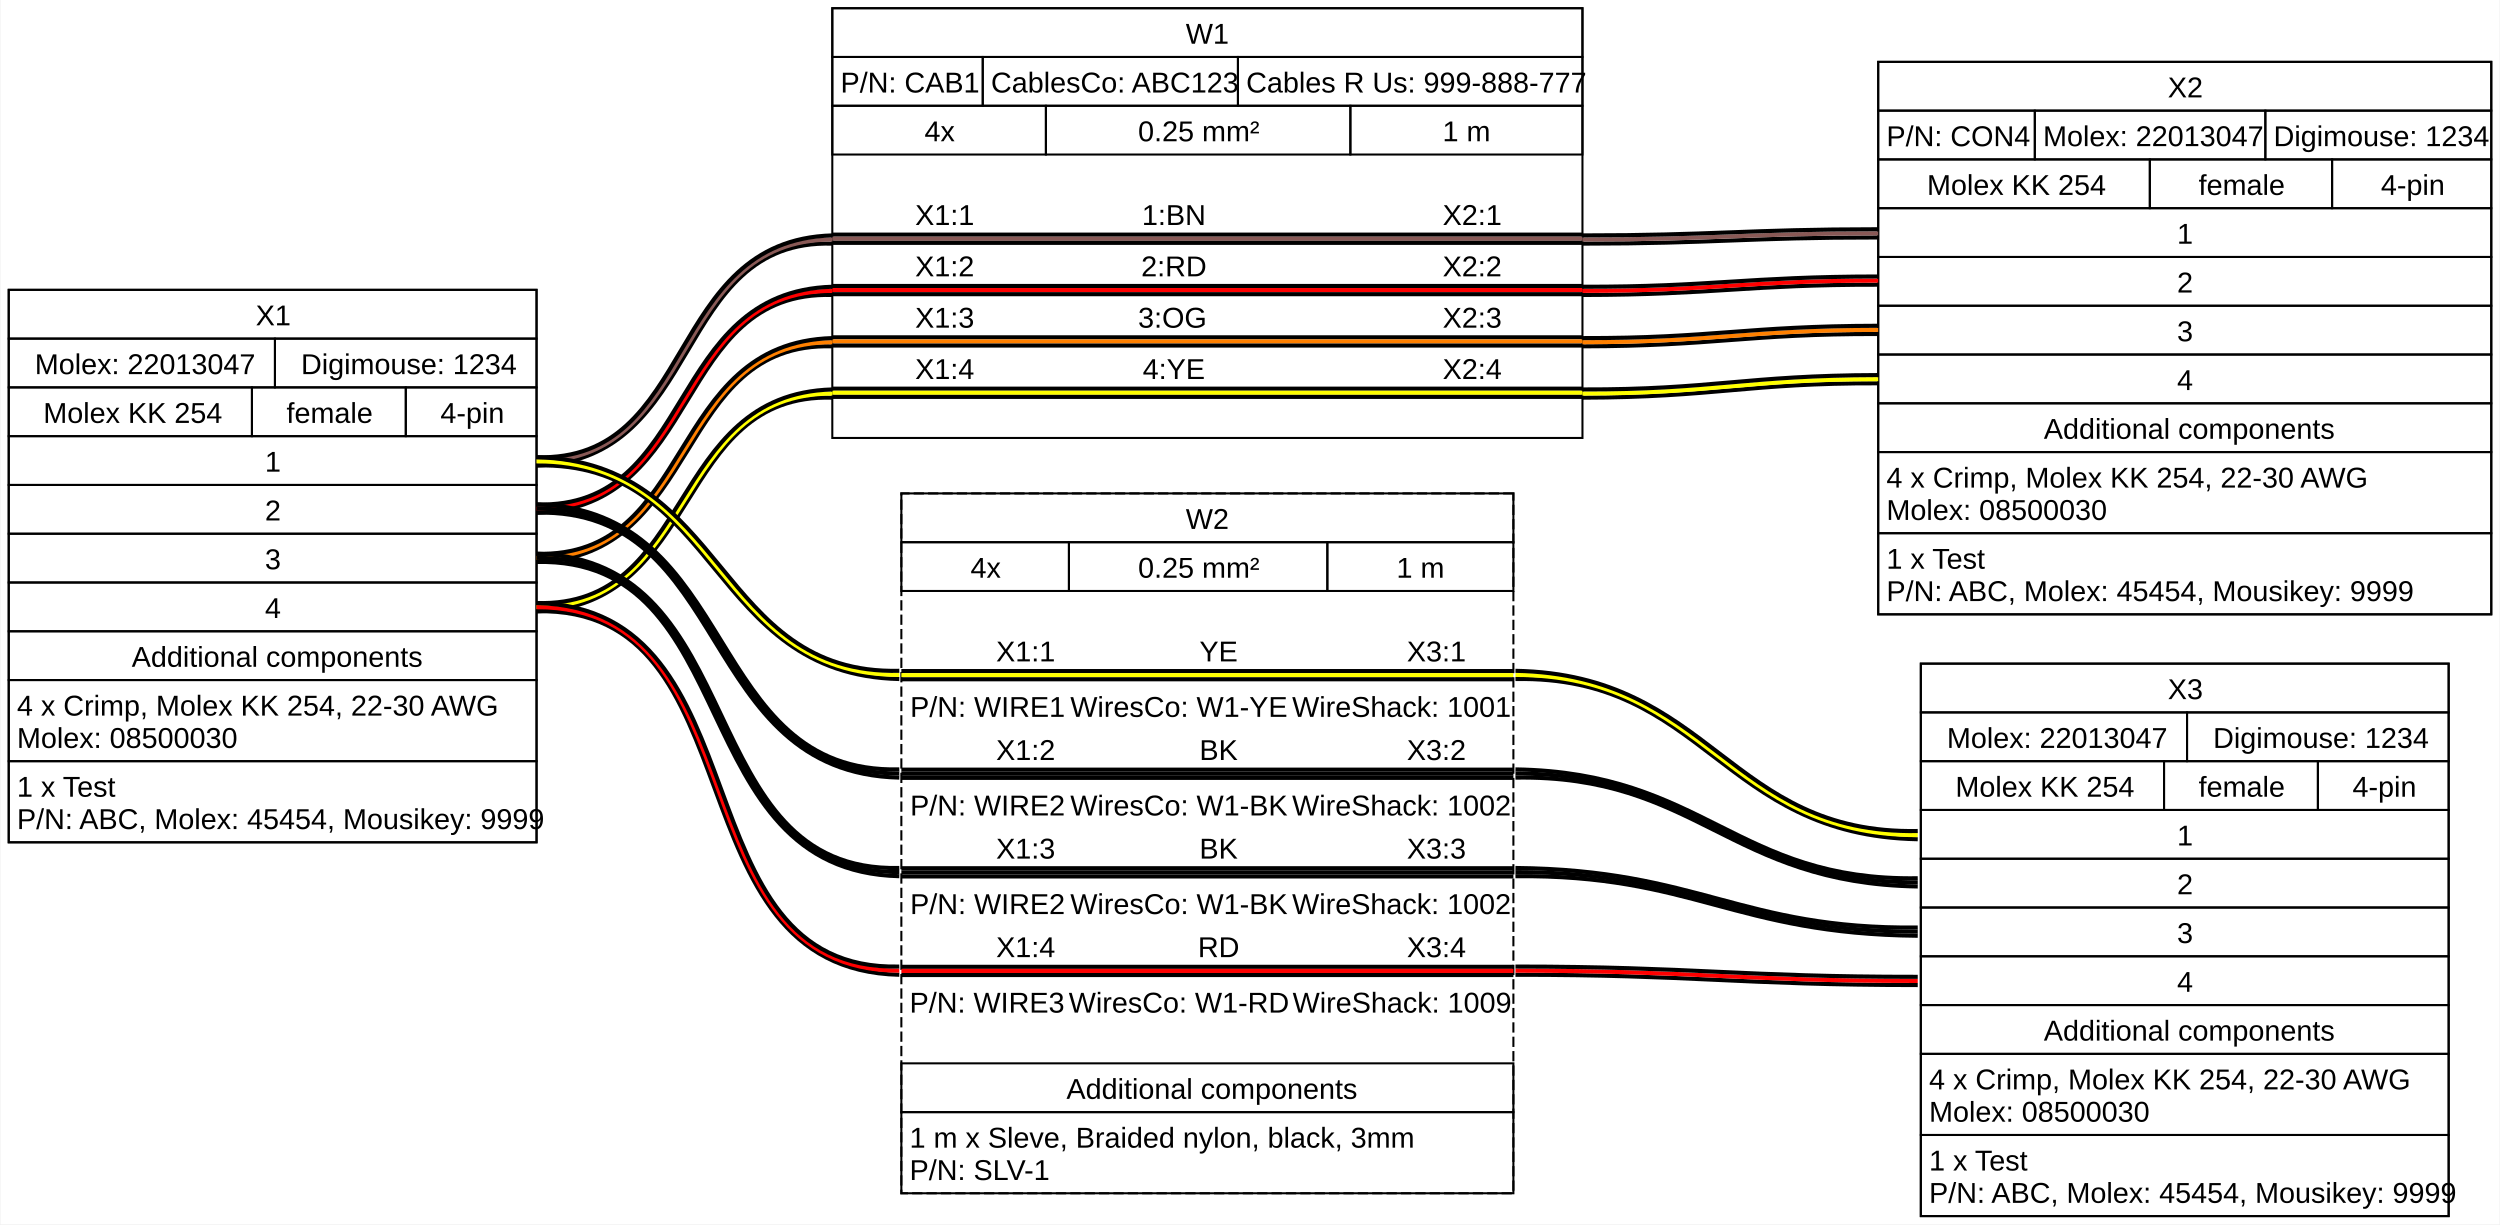
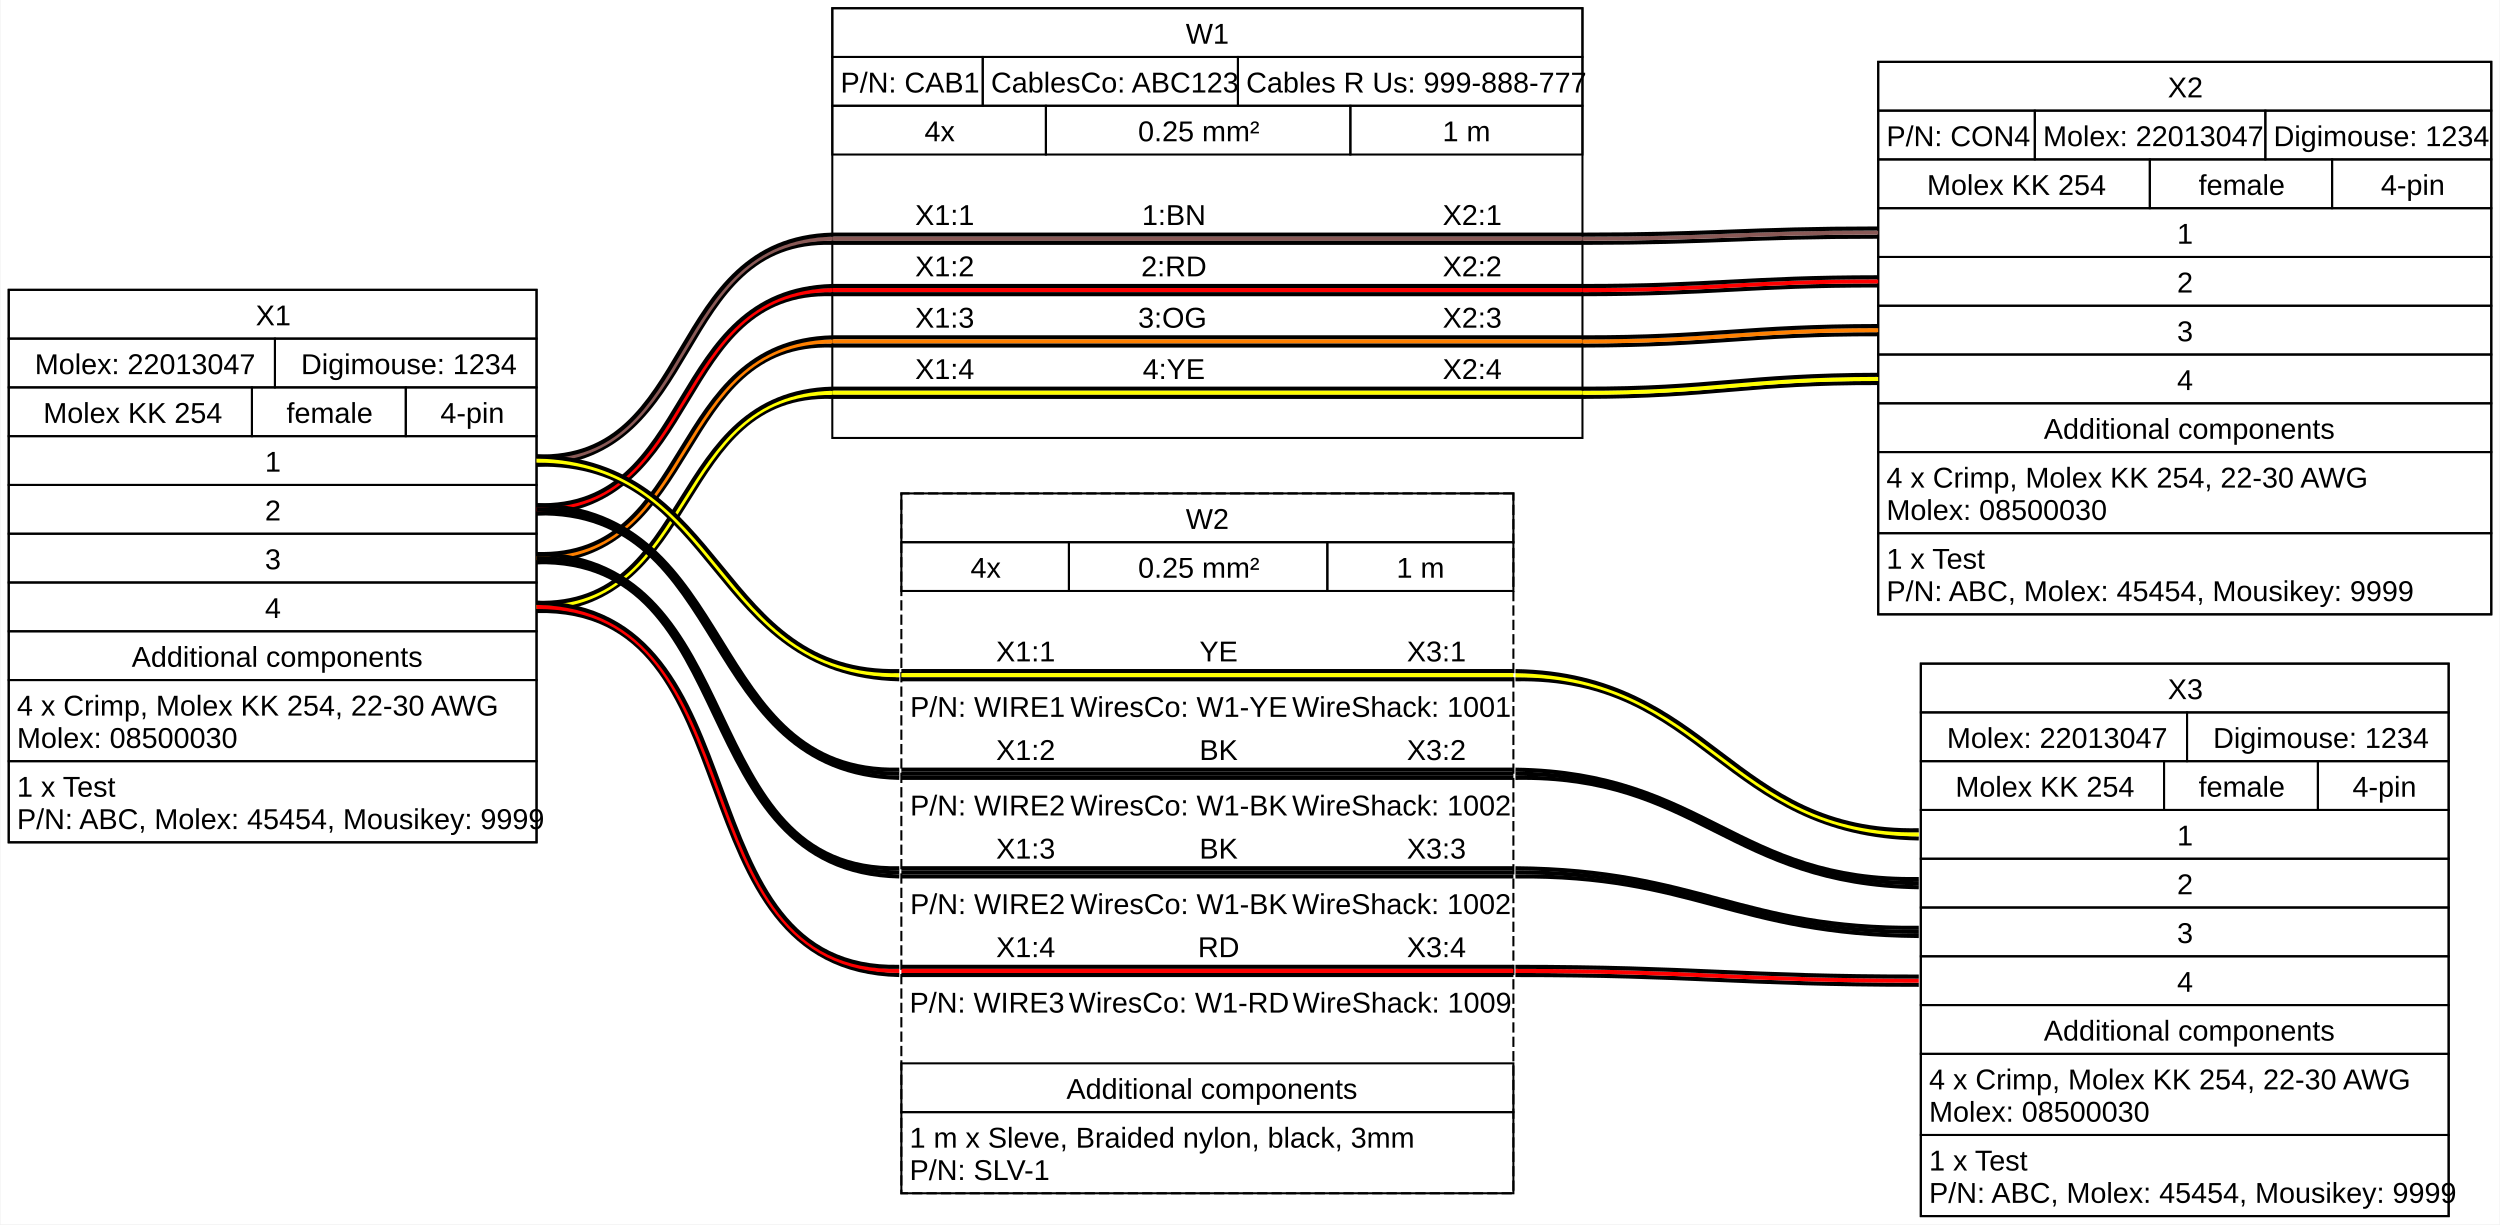
<svg xmlns="http://www.w3.org/2000/svg" width="1217pt" height="596pt" viewBox="0.00 0.00 1216.75 596.12">
  <g id="graph0" class="graph" transform="scale(1 1) rotate(0) translate(4 592.12)">
    <polygon fill="#ffffff" stroke="none" points="-4,4 -4,-592.12 1212.75,-592.12 1212.75,4 -4,4" />
    <g id="node1" class="node">
      <polygon fill="#ffffff" stroke="black" points="257,-451 0,-451 0,-182 257,-182 257,-451" />
      <polygon fill="none" stroke="black" points="0,-427.25 0,-451 257,-451 257,-427.25 0,-427.25" />
      <text text-anchor="start" x="120.25" y="-433.7" font-family="arial" font-size="14.00">X1</text>
      <polygon fill="none" stroke="black" points="0,-403.5 0,-427.25 129.62,-427.25 129.62,-403.5 0,-403.5" />
      <text text-anchor="start" x="12.69" y="-409.95" font-family="arial" font-size="14.00">Molex: 22013047</text>
      <polygon fill="none" stroke="black" points="129.62,-403.5 129.62,-427.25 257,-427.25 257,-403.5 129.62,-403.5" />
      <text text-anchor="start" x="142.31" y="-409.95" font-family="arial" font-size="14.00">Digimouse: 1234</text>
      <polygon fill="none" stroke="black" points="0,-379.75 0,-403.5 118.42,-403.5 118.42,-379.75 0,-379.75" />
      <text text-anchor="start" x="16.83" y="-386.2" font-family="arial" font-size="14.00">Molex KK 254</text>
      <polygon fill="none" stroke="black" points="118.42,-379.75 118.42,-403.5 193.33,-403.5 193.33,-379.75 118.42,-379.75" />
      <text text-anchor="start" x="135.25" y="-386.2" font-family="arial" font-size="14.00">female</text>
      <polygon fill="none" stroke="black" points="193.33,-379.75 193.33,-403.5 257,-403.5 257,-379.75 193.33,-379.75" />
      <text text-anchor="start" x="210.17" y="-386.2" font-family="arial" font-size="14.00">4-pin</text>
      <polygon fill="none" stroke="black" points="0,-356 0,-379.75 257,-379.75 257,-356 0,-356" />
      <text text-anchor="start" x="124.75" y="-362.45" font-family="arial" font-size="14.00">1</text>
      <polygon fill="none" stroke="black" points="0,-332.25 0,-356 257,-356 257,-332.25 0,-332.25" />
      <text text-anchor="start" x="124.75" y="-338.7" font-family="arial" font-size="14.00">2</text>
      <polygon fill="none" stroke="black" points="0,-308.5 0,-332.25 257,-332.25 257,-308.5 0,-308.5" />
      <text text-anchor="start" x="124.75" y="-314.95" font-family="arial" font-size="14.00">3</text>
      <polygon fill="none" stroke="black" points="0,-284.75 0,-308.5 257,-308.5 257,-284.75 0,-284.75" />
      <text text-anchor="start" x="124.75" y="-291.2" font-family="arial" font-size="14.00">4</text>
      <polygon fill="none" stroke="black" points="0,-261 0,-284.75 257,-284.75 257,-261 0,-261" />
      <text text-anchor="start" x="59.88" y="-267.45" font-family="arial" font-size="14.00">Additional components</text>
      <polygon fill="none" stroke="black" points="0,-221.5 0,-261 257,-261 257,-221.5 0,-221.5" />
      <text text-anchor="start" x="4" y="-243.7" font-family="arial" font-size="14.00">4 x Crimp, Molex KK 254, 22-30 AWG</text>
      <text text-anchor="start" x="4" y="-227.95" font-family="arial" font-size="14.00">Molex: 08500030</text>
      <polygon fill="none" stroke="black" points="0,-182 0,-221.5 257,-221.5 257,-182 0,-182" />
      <text text-anchor="start" x="4" y="-204.2" font-family="arial" font-size="14.00">1 x Test</text>
      <text text-anchor="start" x="4" y="-188.45" font-family="arial" font-size="14.00">P/N: ABC, Molex: 45454, Mousikey: 9999</text>
    </g>
    <g id="node4" class="node">
      <polygon fill="#ffffff" stroke="black" points="766.25,-588.12 401,-588.12 401,-378.88 766.25,-378.88 766.25,-588.12" />
      <polygon fill="none" stroke="black" points="401,-564.38 401,-588.12 766.25,-588.12 766.25,-564.38 401,-564.38" />
      <text text-anchor="start" x="573.12" y="-570.83" font-family="arial" font-size="14.00">W1</text>
      <polygon fill="none" stroke="black" points="401,-540.62 401,-564.38 474.25,-564.38 474.25,-540.62 401,-540.62" />
      <text text-anchor="start" x="405" y="-547.08" font-family="arial" font-size="14.00">P/N: CAB1</text>
      <polygon fill="none" stroke="black" points="474.25,-540.62 474.25,-564.38 598.5,-564.38 598.5,-540.62 474.25,-540.62" />
      <text text-anchor="start" x="478.25" y="-547.08" font-family="arial" font-size="14.00">CablesCo: ABC123</text>
      <polygon fill="none" stroke="black" points="598.5,-540.62 598.5,-564.38 766.25,-564.38 766.25,-540.62 598.5,-540.62" />
      <text text-anchor="start" x="602.5" y="-547.08" font-family="arial" font-size="14.00">Cables R Us: 999-888-777</text>
      <polygon fill="none" stroke="black" points="401,-516.88 401,-540.62 505,-540.62 505,-516.88 401,-516.88" />
      <text text-anchor="start" x="445.88" y="-523.33" font-family="arial" font-size="14.00">4x</text>
      <polygon fill="none" stroke="black" points="505,-516.88 505,-540.62 653.25,-540.62 653.25,-516.88 505,-516.88" />
      <text text-anchor="start" x="549.88" y="-523.33" font-family="arial" font-size="14.00">0.25 mm²</text>
      <polygon fill="none" stroke="black" points="653.25,-516.88 653.25,-540.62 766.25,-540.62 766.25,-516.88 653.25,-516.88" />
      <text text-anchor="start" x="698.12" y="-523.33" font-family="arial" font-size="14.00">1 m</text>
      <text text-anchor="start" x="453.33" y="-501.57" font-family="arial" font-size="14.00"> </text>
      <text text-anchor="start" x="441.33" y="-482.57" font-family="arial" font-size="14.00">X1:1</text>
      <text text-anchor="start" x="551.75" y="-482.57" font-family="arial" font-size="14.00">     1:BN    </text>
      <text text-anchor="start" x="698.17" y="-482.57" font-family="arial" font-size="14.00">X2:1</text>
      <polygon fill="#000000" stroke="none" points="401,-476.88 401,-478.88 766.25,-478.88 766.25,-476.88 401,-476.88" />
      <polygon fill="#895956" stroke="none" points="401,-474.88 401,-476.88 766.25,-476.88 766.25,-474.88 401,-474.88" />
      <polygon fill="#000000" stroke="none" points="401,-472.88 401,-474.88 766.25,-474.88 766.25,-472.88 401,-472.88" />
      <text text-anchor="start" x="441.33" y="-457.57" font-family="arial" font-size="14.00">X1:2</text>
      <text text-anchor="start" x="551.38" y="-457.57" font-family="arial" font-size="14.00">     2:RD    </text>
      <text text-anchor="start" x="698.17" y="-457.57" font-family="arial" font-size="14.00">X2:2</text>
      <polygon fill="#000000" stroke="none" points="401,-451.88 401,-453.88 766.25,-453.88 766.25,-451.88 401,-451.88" />
      <polygon fill="#ff0000" stroke="none" points="401,-449.88 401,-451.88 766.25,-451.88 766.25,-449.88 401,-449.88" />
      <polygon fill="#000000" stroke="none" points="401,-447.88 401,-449.88 766.25,-449.88 766.25,-447.88 401,-447.88" />
      <text text-anchor="start" x="441.33" y="-432.57" font-family="arial" font-size="14.00">X1:3</text>
      <text text-anchor="start" x="549.88" y="-432.57" font-family="arial" font-size="14.00">     3:OG    </text>
      <text text-anchor="start" x="698.17" y="-432.57" font-family="arial" font-size="14.00">X2:3</text>
      <polygon fill="#000000" stroke="none" points="401,-426.88 401,-428.88 766.25,-428.88 766.25,-426.88 401,-426.88" />
      <polygon fill="#ff8000" stroke="none" points="401,-424.88 401,-426.88 766.25,-426.88 766.25,-424.88 401,-424.88" />
      <polygon fill="#000000" stroke="none" points="401,-422.88 401,-424.88 766.25,-424.88 766.25,-422.88 401,-422.88" />
      <text text-anchor="start" x="441.33" y="-407.57" font-family="arial" font-size="14.00">X1:4</text>
      <text text-anchor="start" x="552.12" y="-407.57" font-family="arial" font-size="14.00">     4:YE    </text>
      <text text-anchor="start" x="698.17" y="-407.57" font-family="arial" font-size="14.00">X2:4</text>
      <polygon fill="#000000" stroke="none" points="401,-401.88 401,-403.88 766.25,-403.88 766.25,-401.88 401,-401.88" />
      <polygon fill="#ffff00" stroke="none" points="401,-399.88 401,-401.88 766.25,-401.88 766.25,-399.88 401,-399.88" />
      <polygon fill="#000000" stroke="none" points="401,-397.88 401,-399.88 766.25,-399.88 766.25,-397.88 401,-397.88" />
      <text text-anchor="start" x="453.33" y="-382.57" font-family="arial" font-size="14.00"> </text>
    </g>
    <g id="edge1" class="edge">
-       <path fill="none" stroke="#000000" stroke-width="2" d="M257,-365.5C338.98,-367.79 322.98,-475.79 401,-473.5" />
-       <path fill="none" stroke="#895956" stroke-width="2" d="M257,-367.5C337,-367.5 321,-475.5 401,-475.5" />
-       <path fill="none" stroke="#000000" stroke-width="2" d="M257,-369.5C335.02,-367.21 319.02,-475.21 401,-477.5" />
+       <path fill="none" stroke="#000000" stroke-width="2" d="M257,-365.88C338.98,-368.17 322.98,-476.17 401,-473.88" />
+       <path fill="none" stroke="#895956" stroke-width="2" d="M257,-367.88C337,-367.88 321,-475.88 401,-475.88" />
+       <path fill="none" stroke="#000000" stroke-width="2" d="M257,-369.87C335.02,-367.58 319.02,-475.58 401,-477.87" />
    </g>
    <g id="edge3" class="edge">
-       <path fill="none" stroke="#000000" stroke-width="2" d="M257,-342.5C338.45,-344.78 323.51,-450.78 401,-448.5" />
-       <path fill="none" stroke="#ff0000" stroke-width="2" d="M257,-344.5C336.47,-344.5 321.53,-450.5 401,-450.5" />
-       <path fill="none" stroke="#000000" stroke-width="2" d="M257,-346.5C334.49,-344.22 319.55,-450.22 401,-452.5" />
+       <path fill="none" stroke="#000000" stroke-width="2" d="M257,-342.13C338.65,-344.41 323.31,-451.16 401,-448.88" />
+       <path fill="none" stroke="#ff0000" stroke-width="2" d="M257,-344.13C336.67,-344.12 321.33,-450.88 401,-450.88" />
+       <path fill="none" stroke="#000000" stroke-width="2" d="M257,-346.12C334.69,-343.84 319.35,-450.59 401,-452.87" />
    </g>
    <g id="edge5" class="edge">
-       <path fill="none" stroke="#000000" stroke-width="2" d="M257,-318.5C338.19,-320.77 323.77,-425.77 401,-423.5" />
-       <path fill="none" stroke="#ff8000" stroke-width="2" d="M257,-320.5C336.21,-320.5 321.79,-425.5 401,-425.5" />
-       <path fill="none" stroke="#000000" stroke-width="2" d="M257,-322.5C334.23,-320.23 319.81,-425.23 401,-427.5" />
+       <path fill="none" stroke="#000000" stroke-width="2" d="M257,-318.38C338.32,-320.65 323.64,-426.15 401,-423.88" />
+       <path fill="none" stroke="#ff8000" stroke-width="2" d="M257,-320.38C336.34,-320.38 321.66,-425.88 401,-425.88" />
+       <path fill="none" stroke="#000000" stroke-width="2" d="M257,-322.37C334.36,-320.1 319.68,-425.6 401,-427.87" />
    </g>
    <g id="edge7" class="edge">
-       <path fill="none" stroke="#000000" stroke-width="2" d="M257,-294.5C337.93,-296.76 324.04,-400.76 401,-398.5" />
-       <path fill="none" stroke="#ffff00" stroke-width="2" d="M257,-296.5C335.95,-296.5 322.05,-400.5 401,-400.5" />
-       <path fill="none" stroke="#000000" stroke-width="2" d="M257,-298.5C333.96,-296.24 320.07,-400.24 401,-402.5" />
+       <path fill="none" stroke="#000000" stroke-width="2" d="M257,-294.63C337.99,-296.89 323.97,-401.14 401,-398.88" />
+       <path fill="none" stroke="#ffff00" stroke-width="2" d="M257,-296.62C336.01,-296.62 321.99,-400.88 401,-400.87" />
+       <path fill="none" stroke="#000000" stroke-width="2" d="M257,-298.62C334.03,-296.36 320.01,-400.61 401,-402.87" />
    </g>
    <g id="node5" class="node">
      <polygon fill="#ffffff" stroke="black" stroke-dasharray="5,2" points="732.62,-351.88 434.62,-351.88 434.62,-11.12 732.62,-11.12 732.62,-351.88" />
      <polygon fill="none" stroke="black" points="434.62,-328.12 434.62,-351.88 732.62,-351.88 732.62,-328.12 434.62,-328.12" />
      <text text-anchor="start" x="573.12" y="-334.57" font-family="arial" font-size="14.00">W2</text>
      <polygon fill="none" stroke="black" points="434.62,-304.38 434.62,-328.12 516.21,-328.12 516.21,-304.38 434.62,-304.38" />
      <text text-anchor="start" x="468.29" y="-310.82" font-family="arial" font-size="14.00">4x</text>
      <polygon fill="none" stroke="black" points="516.21,-304.38 516.21,-328.12 642.04,-328.12 642.04,-304.38 516.21,-304.38" />
      <text text-anchor="start" x="549.88" y="-310.82" font-family="arial" font-size="14.00">0.25 mm²</text>
      <polygon fill="none" stroke="black" points="642.04,-304.38 642.04,-328.12 732.62,-328.12 732.62,-304.38 642.04,-304.38" />
      <text text-anchor="start" x="675.71" y="-310.82" font-family="arial" font-size="14.00">1 m</text>
      <text text-anchor="start" x="492.75" y="-289.07" font-family="arial" font-size="14.00"> </text>
      <text text-anchor="start" x="480.75" y="-270.07" font-family="arial" font-size="14.00">X1:1</text>
      <text text-anchor="start" x="579.75" y="-270.07" font-family="arial" font-size="14.00">     YE    </text>
      <text text-anchor="start" x="680.75" y="-270.07" font-family="arial" font-size="14.00">X3:1</text>
      <polygon fill="#000000" stroke="none" points="434.62,-264.38 434.62,-266.38 732.62,-266.38 732.62,-264.38 434.62,-264.38" />
      <polygon fill="#ffff00" stroke="none" points="434.62,-262.38 434.62,-264.38 732.62,-264.38 732.62,-262.38 434.62,-262.38" />
      <polygon fill="#000000" stroke="none" points="434.62,-260.38 434.62,-262.38 732.62,-262.38 732.62,-260.38 434.62,-260.38" />
      <text text-anchor="start" x="438.88" y="-243.07" font-family="arial" font-size="14.00">P/N: WIRE1</text>
      <text text-anchor="start" x="516.88" y="-243.07" font-family="arial" font-size="14.00">WiresCo: W1-YE</text>
      <text text-anchor="start" x="624.88" y="-243.07" font-family="arial" font-size="14.00">WireShack: 1001</text>
      <text text-anchor="start" x="480.75" y="-222.07" font-family="arial" font-size="14.00">X1:2</text>
      <text text-anchor="start" x="579.75" y="-222.07" font-family="arial" font-size="14.00">     BK    </text>
      <text text-anchor="start" x="680.75" y="-222.07" font-family="arial" font-size="14.00">X3:2</text>
      <polygon fill="#000000" stroke="none" points="434.62,-216.38 434.62,-218.38 732.62,-218.38 732.62,-216.38 434.62,-216.38" />
      <polygon fill="#000000" stroke="none" points="434.62,-214.38 434.62,-216.38 732.62,-216.38 732.62,-214.38 434.62,-214.38" />
      <polygon fill="#000000" stroke="none" points="434.62,-212.38 434.62,-214.38 732.62,-214.38 732.62,-212.38 434.62,-212.38" />
      <text text-anchor="start" x="438.88" y="-195.07" font-family="arial" font-size="14.00">P/N: WIRE2</text>
      <text text-anchor="start" x="516.88" y="-195.07" font-family="arial" font-size="14.00">WiresCo: W1-BK</text>
      <text text-anchor="start" x="624.88" y="-195.07" font-family="arial" font-size="14.00">WireShack: 1002</text>
      <text text-anchor="start" x="480.75" y="-174.07" font-family="arial" font-size="14.00">X1:3</text>
      <text text-anchor="start" x="579.75" y="-174.07" font-family="arial" font-size="14.00">     BK    </text>
      <text text-anchor="start" x="680.75" y="-174.07" font-family="arial" font-size="14.00">X3:3</text>
      <polygon fill="#000000" stroke="none" points="434.62,-168.38 434.62,-170.38 732.62,-170.38 732.62,-168.38 434.62,-168.38" />
      <polygon fill="#000000" stroke="none" points="434.62,-166.38 434.62,-168.38 732.62,-168.38 732.62,-166.38 434.62,-166.38" />
      <polygon fill="#000000" stroke="none" points="434.62,-164.38 434.62,-166.38 732.62,-166.38 732.62,-164.38 434.62,-164.38" />
      <text text-anchor="start" x="438.88" y="-147.07" font-family="arial" font-size="14.00">P/N: WIRE2</text>
      <text text-anchor="start" x="516.88" y="-147.07" font-family="arial" font-size="14.00">WiresCo: W1-BK</text>
      <text text-anchor="start" x="624.88" y="-147.07" font-family="arial" font-size="14.00">WireShack: 1002</text>
      <text text-anchor="start" x="480.75" y="-126.08" font-family="arial" font-size="14.00">X1:4</text>
      <text text-anchor="start" x="579" y="-126.08" font-family="arial" font-size="14.00">     RD    </text>
      <text text-anchor="start" x="680.75" y="-126.08" font-family="arial" font-size="14.00">X3:4</text>
      <polygon fill="#000000" stroke="none" points="434.62,-120.38 434.62,-122.38 732.62,-122.38 732.62,-120.38 434.62,-120.38" />
      <polygon fill="#ff0000" stroke="none" points="434.62,-118.38 434.62,-120.38 732.62,-120.38 732.62,-118.38 434.62,-118.38" />
      <polygon fill="#000000" stroke="none" points="434.62,-116.38 434.62,-118.38 732.62,-118.38 732.62,-116.38 434.62,-116.38" />
      <text text-anchor="start" x="438.62" y="-99.08" font-family="arial" font-size="14.00">P/N: WIRE3</text>
      <text text-anchor="start" x="516.12" y="-99.08" font-family="arial" font-size="14.00">WiresCo: W1-RD</text>
      <text text-anchor="start" x="625.12" y="-99.08" font-family="arial" font-size="14.00">WireShack: 1009</text>
      <text text-anchor="start" x="492.75" y="-78.08" font-family="arial" font-size="14.00"> </text>
      <polygon fill="none" stroke="black" points="434.62,-50.62 434.62,-74.38 732.62,-74.38 732.62,-50.62 434.62,-50.62" />
      <text text-anchor="start" x="515" y="-57.08" font-family="arial" font-size="14.00">Additional components</text>
      <polygon fill="none" stroke="black" points="434.62,-11.12 434.62,-50.62 732.62,-50.62 732.62,-11.12 434.62,-11.12" />
      <text text-anchor="start" x="438.62" y="-33.33" font-family="arial" font-size="14.00">1 m x Sleve, Braided nylon, black, 3mm</text>
      <text text-anchor="start" x="438.62" y="-17.57" font-family="arial" font-size="14.00">P/N: SLV-1</text>
    </g>
    <g id="edge9" class="edge">
-       <path fill="none" stroke="#000000" stroke-width="2" d="M257,-365.5C346.1,-367.61 340.53,-263.61 433.62,-261.5" />
-       <path fill="none" stroke="#ffff00" stroke-width="2" d="M257,-367.5C348.1,-367.5 342.53,-263.5 433.62,-263.5" />
-       <path fill="none" stroke="#000000" stroke-width="2" d="M257,-369.5C350.09,-367.39 344.52,-263.39 433.62,-265.5" />
+       <path fill="none" stroke="#000000" stroke-width="2" d="M257,-365.88C346.21,-367.99 340.42,-263.49 433.62,-261.38" />
+       <path fill="none" stroke="#ffff00" stroke-width="2" d="M257,-367.88C348.21,-367.87 342.41,-263.37 433.62,-263.38" />
+       <path fill="none" stroke="#000000" stroke-width="2" d="M257,-369.87C350.21,-367.76 344.41,-263.26 433.62,-265.37" />
    </g>
    <g id="edge11" class="edge">
-       <path fill="none" stroke="#000000" stroke-width="2" d="M257,-342.5C352.23,-344.77 334.44,-215.77 433.62,-213.5" />
-       <path fill="none" stroke="#000000" stroke-width="2" d="M257,-344.5C354.21,-344.5 336.42,-215.5 433.62,-215.5" />
-       <path fill="none" stroke="#000000" stroke-width="2" d="M257,-346.5C356.19,-344.23 338.4,-215.23 433.62,-217.5" />
+       <path fill="none" stroke="#000000" stroke-width="2" d="M257,-342.13C352.16,-344.4 334.5,-215.65 433.62,-213.38" />
+       <path fill="none" stroke="#000000" stroke-width="2" d="M257,-344.13C354.14,-344.12 336.48,-215.38 433.62,-215.38" />
+       <path fill="none" stroke="#000000" stroke-width="2" d="M257,-346.12C356.12,-343.85 338.46,-215.1 433.62,-217.37" />
    </g>
    <g id="edge13" class="edge">
-       <path fill="none" stroke="#000000" stroke-width="2" d="M257,-318.5C358.9,-320.9 327.81,-167.9 433.62,-165.5" />
-       <path fill="none" stroke="#000000" stroke-width="2" d="M257,-320.5C360.86,-320.5 329.77,-167.5 433.62,-167.5" />
-       <path fill="none" stroke="#000000" stroke-width="2" d="M257,-322.5C362.82,-320.1 331.73,-167.1 433.62,-169.5" />
+       <path fill="none" stroke="#000000" stroke-width="2" d="M257,-318.38C358.9,-320.77 327.81,-167.77 433.62,-165.38" />
+       <path fill="none" stroke="#000000" stroke-width="2" d="M257,-320.38C360.86,-320.38 329.77,-167.37 433.62,-167.37" />
+       <path fill="none" stroke="#000000" stroke-width="2" d="M257,-322.37C362.82,-319.98 331.73,-166.98 433.62,-169.37" />
    </g>
    <g id="edge15" class="edge">
-       <path fill="none" stroke="#000000" stroke-width="2" d="M257,-294.5C366.2,-297 320.55,-120 433.62,-117.5" />
-       <path fill="none" stroke="#ff0000" stroke-width="2" d="M257,-296.5C368.13,-296.5 322.49,-119.5 433.62,-119.5" />
-       <path fill="none" stroke="#000000" stroke-width="2" d="M257,-298.5C370.07,-296 324.43,-119 433.62,-121.5" />
+       <path fill="none" stroke="#000000" stroke-width="2" d="M257,-294.63C366.28,-297.13 320.48,-119.88 433.62,-117.38" />
+       <path fill="none" stroke="#ff0000" stroke-width="2" d="M257,-296.63C368.21,-296.62 322.41,-119.37 433.62,-119.38" />
+       <path fill="none" stroke="#000000" stroke-width="2" d="M257,-298.62C370.15,-296.12 324.35,-118.87 433.62,-121.37" />
    </g>
    <g id="node2" class="node">
      <polygon fill="#ffffff" stroke="black" points="1208.75,-562 910.25,-562 910.25,-293 1208.75,-293 1208.75,-562" />
      <polygon fill="none" stroke="black" points="910.25,-538.25 910.25,-562 1208.75,-562 1208.75,-538.25 910.25,-538.25" />
      <text text-anchor="start" x="1051.25" y="-544.7" font-family="arial" font-size="14.00">X2</text>
      <polygon fill="none" stroke="black" points="910.25,-514.5 910.25,-538.25 986.5,-538.25 986.5,-514.5 910.25,-514.5" />
      <text text-anchor="start" x="914.25" y="-520.95" font-family="arial" font-size="14.00">P/N: CON4</text>
      <polygon fill="none" stroke="black" points="986.5,-514.5 986.5,-538.25 1098.75,-538.25 1098.75,-514.5 986.5,-514.5" />
      <text text-anchor="start" x="990.5" y="-520.95" font-family="arial" font-size="14.00">Molex: 22013047</text>
      <polygon fill="none" stroke="black" points="1098.75,-514.5 1098.75,-538.25 1208.75,-538.25 1208.75,-514.5 1098.75,-514.5" />
      <text text-anchor="start" x="1102.75" y="-520.95" font-family="arial" font-size="14.00">Digimouse: 1234</text>
      <polygon fill="none" stroke="black" points="910.25,-490.75 910.25,-514.5 1042.5,-514.5 1042.5,-490.75 910.25,-490.75" />
      <text text-anchor="start" x="934" y="-497.2" font-family="arial" font-size="14.00">Molex KK 254</text>
      <polygon fill="none" stroke="black" points="1042.5,-490.75 1042.5,-514.5 1131.25,-514.5 1131.25,-490.75 1042.5,-490.75" />
      <text text-anchor="start" x="1066.25" y="-497.2" font-family="arial" font-size="14.00">female</text>
      <polygon fill="none" stroke="black" points="1131.25,-490.75 1131.25,-514.5 1208.75,-514.5 1208.75,-490.75 1131.25,-490.75" />
      <text text-anchor="start" x="1155" y="-497.2" font-family="arial" font-size="14.00">4-pin</text>
      <polygon fill="none" stroke="black" points="910.25,-467 910.25,-490.75 1208.75,-490.75 1208.75,-467 910.25,-467" />
      <text text-anchor="start" x="1055.75" y="-473.45" font-family="arial" font-size="14.00">1</text>
      <polygon fill="none" stroke="black" points="910.25,-443.25 910.25,-467 1208.75,-467 1208.75,-443.25 910.25,-443.25" />
      <text text-anchor="start" x="1055.75" y="-449.7" font-family="arial" font-size="14.00">2</text>
      <polygon fill="none" stroke="black" points="910.25,-419.5 910.25,-443.25 1208.75,-443.25 1208.75,-419.5 910.25,-419.5" />
      <text text-anchor="start" x="1055.75" y="-425.95" font-family="arial" font-size="14.00">3</text>
      <polygon fill="none" stroke="black" points="910.25,-395.75 910.25,-419.5 1208.75,-419.5 1208.75,-395.75 910.25,-395.75" />
      <text text-anchor="start" x="1055.75" y="-402.2" font-family="arial" font-size="14.00">4</text>
      <polygon fill="none" stroke="black" points="910.25,-372 910.25,-395.75 1208.75,-395.75 1208.75,-372 910.25,-372" />
      <text text-anchor="start" x="990.88" y="-378.45" font-family="arial" font-size="14.00">Additional components</text>
      <polygon fill="none" stroke="black" points="910.25,-332.5 910.25,-372 1208.75,-372 1208.75,-332.5 910.25,-332.5" />
      <text text-anchor="start" x="914.25" y="-354.7" font-family="arial" font-size="14.00">4 x Crimp, Molex KK 254, 22-30 AWG</text>
      <text text-anchor="start" x="914.25" y="-338.95" font-family="arial" font-size="14.00">Molex: 08500030</text>
      <polygon fill="none" stroke="black" points="910.25,-293 910.25,-332.5 1208.75,-332.5 1208.75,-293 910.25,-293" />
      <text text-anchor="start" x="914.25" y="-315.2" font-family="arial" font-size="14.00">1 x Test</text>
      <text text-anchor="start" x="914.25" y="-299.45" font-family="arial" font-size="14.00">P/N: ABC, Molex: 45454, Mousikey: 9999</text>
    </g>
    <g id="node3" class="node">
      <polygon fill="#ffffff" stroke="black" points="1188,-269 931,-269 931,0 1188,0 1188,-269" />
      <polygon fill="none" stroke="black" points="931,-245.25 931,-269 1188,-269 1188,-245.25 931,-245.25" />
      <text text-anchor="start" x="1051.25" y="-251.7" font-family="arial" font-size="14.00">X3</text>
      <polygon fill="none" stroke="black" points="931,-221.5 931,-245.25 1060.62,-245.25 1060.62,-221.5 931,-221.5" />
      <text text-anchor="start" x="943.69" y="-227.95" font-family="arial" font-size="14.00">Molex: 22013047</text>
      <polygon fill="none" stroke="black" points="1060.62,-221.5 1060.62,-245.25 1188,-245.25 1188,-221.5 1060.62,-221.5" />
      <text text-anchor="start" x="1073.31" y="-227.95" font-family="arial" font-size="14.00">Digimouse: 1234</text>
      <polygon fill="none" stroke="black" points="931,-197.75 931,-221.5 1049.42,-221.5 1049.42,-197.75 931,-197.75" />
      <text text-anchor="start" x="947.83" y="-204.2" font-family="arial" font-size="14.00">Molex KK 254</text>
      <polygon fill="none" stroke="black" points="1049.42,-197.75 1049.42,-221.5 1124.33,-221.5 1124.33,-197.75 1049.42,-197.75" />
      <text text-anchor="start" x="1066.25" y="-204.2" font-family="arial" font-size="14.00">female</text>
      <polygon fill="none" stroke="black" points="1124.33,-197.75 1124.33,-221.5 1188,-221.5 1188,-197.75 1124.33,-197.75" />
      <text text-anchor="start" x="1141.17" y="-204.2" font-family="arial" font-size="14.00">4-pin</text>
      <polygon fill="none" stroke="black" points="931,-174 931,-197.75 1188,-197.75 1188,-174 931,-174" />
      <text text-anchor="start" x="1055.75" y="-180.45" font-family="arial" font-size="14.00">1</text>
      <polygon fill="none" stroke="black" points="931,-150.25 931,-174 1188,-174 1188,-150.25 931,-150.25" />
      <text text-anchor="start" x="1055.75" y="-156.7" font-family="arial" font-size="14.00">2</text>
      <polygon fill="none" stroke="black" points="931,-126.5 931,-150.25 1188,-150.25 1188,-126.5 931,-126.5" />
      <text text-anchor="start" x="1055.75" y="-132.95" font-family="arial" font-size="14.00">3</text>
      <polygon fill="none" stroke="black" points="931,-102.75 931,-126.5 1188,-126.5 1188,-102.75 931,-102.75" />
      <text text-anchor="start" x="1055.75" y="-109.2" font-family="arial" font-size="14.00">4</text>
      <polygon fill="none" stroke="black" points="931,-79 931,-102.75 1188,-102.75 1188,-79 931,-79" />
      <text text-anchor="start" x="990.88" y="-85.45" font-family="arial" font-size="14.00">Additional components</text>
      <polygon fill="none" stroke="black" points="931,-39.5 931,-79 1188,-79 1188,-39.5 931,-39.5" />
      <text text-anchor="start" x="935" y="-61.7" font-family="arial" font-size="14.00">4 x Crimp, Molex KK 254, 22-30 AWG</text>
      <text text-anchor="start" x="935" y="-45.95" font-family="arial" font-size="14.00">Molex: 08500030</text>
      <polygon fill="none" stroke="black" points="931,0 931,-39.5 1188,-39.5 1188,0 931,0" />
      <text text-anchor="start" x="935" y="-22.2" font-family="arial" font-size="14.00">1 x Test</text>
      <text text-anchor="start" x="935" y="-6.45" font-family="arial" font-size="14.00">P/N: ABC, Molex: 45454, Mousikey: 9999</text>
    </g>
    <g id="edge2" class="edge">
-       <path fill="none" stroke="#000000" stroke-width="2" d="M766.25,-473.5C830.63,-473.53 846.61,-476.53 910.25,-476.5" />
-       <path fill="none" stroke="#895956" stroke-width="2" d="M766.25,-475.5C830.26,-475.5 846.24,-478.5 910.25,-478.5" />
-       <path fill="none" stroke="#000000" stroke-width="2" d="M766.25,-477.5C829.89,-477.47 845.87,-480.47 910.25,-480.5" />
+       <path fill="none" stroke="#000000" stroke-width="2" d="M766.25,-473.88C830.63,-473.91 846.61,-476.91 910.25,-476.88" />
+       <path fill="none" stroke="#895956" stroke-width="2" d="M766.25,-475.88C830.26,-475.88 846.24,-478.88 910.25,-478.88" />
+       <path fill="none" stroke="#000000" stroke-width="2" d="M766.25,-477.87C829.89,-477.84 845.87,-480.84 910.25,-480.87" />
    </g>
    <g id="edge4" class="edge">
-       <path fill="none" stroke="#000000" stroke-width="2" d="M766.25,-448.5C830.89,-448.59 846.81,-453.59 910.25,-453.5" />
-       <path fill="none" stroke="#ff0000" stroke-width="2" d="M766.25,-450.5C830.29,-450.5 846.21,-455.5 910.25,-455.5" />
-       <path fill="none" stroke="#000000" stroke-width="2" d="M766.25,-452.5C829.69,-452.41 845.61,-457.41 910.25,-457.5" />
+       <path fill="none" stroke="#000000" stroke-width="2" d="M766.25,-448.88C830.79,-448.94 846.74,-453.19 910.25,-453.13" />
+       <path fill="none" stroke="#ff0000" stroke-width="2" d="M766.25,-450.88C830.28,-450.88 846.22,-455.12 910.25,-455.12" />
+       <path fill="none" stroke="#000000" stroke-width="2" d="M766.25,-452.87C829.76,-452.81 845.71,-457.06 910.25,-457.12" />
    </g>
    <g id="edge6" class="edge">
-       <path fill="none" stroke="#000000" stroke-width="2" d="M766.25,-423.5C831.01,-423.63 846.9,-429.63 910.25,-429.5" />
-       <path fill="none" stroke="#ff8000" stroke-width="2" d="M766.25,-425.5C830.31,-425.5 846.19,-431.5 910.25,-431.5" />
-       <path fill="none" stroke="#000000" stroke-width="2" d="M766.25,-427.5C829.6,-427.37 845.49,-433.37 910.25,-433.5" />
+       <path fill="none" stroke="#000000" stroke-width="2" d="M766.25,-423.88C830.95,-423.98 846.86,-429.48 910.25,-429.38" />
+       <path fill="none" stroke="#ff8000" stroke-width="2" d="M766.25,-425.88C830.3,-425.88 846.2,-431.38 910.25,-431.38" />
+       <path fill="none" stroke="#000000" stroke-width="2" d="M766.25,-427.87C829.64,-427.77 845.55,-433.27 910.25,-433.37" />
    </g>
    <g id="edge8" class="edge">
-       <path fill="none" stroke="#000000" stroke-width="2" d="M766.25,-398.5C831.13,-398.67 846.98,-405.67 910.25,-405.5" />
-       <path fill="none" stroke="#ffff00" stroke-width="2" d="M766.25,-400.5C830.33,-400.5 846.17,-407.5 910.25,-407.5" />
-       <path fill="none" stroke="#000000" stroke-width="2" d="M766.25,-402.5C829.52,-402.33 845.37,-409.33 910.25,-409.5" />
+       <path fill="none" stroke="#000000" stroke-width="2" d="M766.25,-398.88C831.1,-399.03 846.96,-405.78 910.25,-405.63" />
+       <path fill="none" stroke="#ffff00" stroke-width="2" d="M766.25,-400.88C830.32,-400.88 846.18,-407.62 910.25,-407.62" />
+       <path fill="none" stroke="#000000" stroke-width="2" d="M766.25,-402.87C829.54,-402.72 845.4,-409.47 910.25,-409.62" />
    </g>
    <g id="edge10" class="edge">
-       <path fill="none" stroke="#000000" stroke-width="2" d="M733.62,-261.5C825.34,-263.28 833.81,-185.28 929.5,-183.5" />
-       <path fill="none" stroke="#ffff00" stroke-width="2" d="M733.62,-263.5C827.33,-263.5 835.8,-185.5 929.5,-185.5" />
-       <path fill="none" stroke="#000000" stroke-width="2" d="M733.62,-265.5C829.32,-263.72 837.78,-185.72 929.5,-187.5" />
+       <path fill="none" stroke="#000000" stroke-width="2" d="M733.62,-261.38C825.47,-263.15 834.18,-185.65 930,-183.88" />
+       <path fill="none" stroke="#ffff00" stroke-width="2" d="M733.62,-263.38C827.45,-263.38 836.17,-185.87 930,-185.88" />
+       <path fill="none" stroke="#000000" stroke-width="2" d="M733.62,-265.37C829.44,-263.6 838.16,-186.1 930,-187.87" />
    </g>
    <g id="edge12" class="edge">
-       <path fill="none" stroke="#000000" stroke-width="2" d="M733.62,-213.5C821.89,-214.94 837.39,-161.94 929.5,-160.5" />
-       <path fill="none" stroke="#000000" stroke-width="2" d="M733.62,-215.5C823.81,-215.5 839.31,-162.5 929.5,-162.5" />
-       <path fill="none" stroke="#000000" stroke-width="2" d="M733.62,-217.5C825.73,-216.06 841.23,-163.06 929.5,-164.5" />
+       <path fill="none" stroke="#000000" stroke-width="2" d="M733.62,-213.38C822.13,-214.82 837.65,-161.57 930,-160.13" />
+       <path fill="none" stroke="#000000" stroke-width="2" d="M733.62,-215.38C824.05,-215.38 839.57,-162.12 930,-162.12" />
+       <path fill="none" stroke="#000000" stroke-width="2" d="M733.62,-217.37C825.97,-215.93 841.49,-162.68 930,-164.12" />
    </g>
    <g id="edge14" class="edge">
-       <path fill="none" stroke="#000000" stroke-width="2" d="M733.62,-165.5C819.98,-166.37 839.85,-137.37 929.5,-136.5" />
-       <path fill="none" stroke="#000000" stroke-width="2" d="M733.62,-167.5C821.63,-167.5 841.5,-138.5 929.5,-138.5" />
-       <path fill="none" stroke="#000000" stroke-width="2" d="M733.62,-169.5C823.28,-168.63 843.15,-139.63 929.5,-140.5" />
+       <path fill="none" stroke="#000000" stroke-width="2" d="M733.62,-165.38C820.2,-166.24 840.13,-137.24 930,-136.38" />
+       <path fill="none" stroke="#000000" stroke-width="2" d="M733.62,-167.38C821.85,-167.38 841.78,-138.38 930,-138.38" />
+       <path fill="none" stroke="#000000" stroke-width="2" d="M733.62,-169.37C823.5,-168.51 843.42,-139.51 930,-140.37" />
    </g>
    <g id="edge16" class="edge">
-       <path fill="none" stroke="#000000" stroke-width="2" d="M733.62,-117.5C820.26,-117.55 841.97,-112.55 929.5,-112.5" />
-       <path fill="none" stroke="#ff0000" stroke-width="2" d="M733.62,-119.5C820.71,-119.5 842.42,-114.5 929.5,-114.5" />
-       <path fill="none" stroke="#000000" stroke-width="2" d="M733.62,-121.5C821.16,-121.45 842.87,-116.45 929.5,-116.5" />
+       <path fill="none" stroke="#000000" stroke-width="2" d="M733.62,-117.38C820.5,-117.42 842.27,-112.67 930,-112.63" />
+       <path fill="none" stroke="#ff0000" stroke-width="2" d="M733.62,-119.38C820.93,-119.37 842.7,-114.62 930,-114.62" />
+       <path fill="none" stroke="#000000" stroke-width="2" d="M733.62,-121.37C821.35,-121.33 843.12,-116.58 930,-116.62" />
    </g>
  </g>
</svg>
